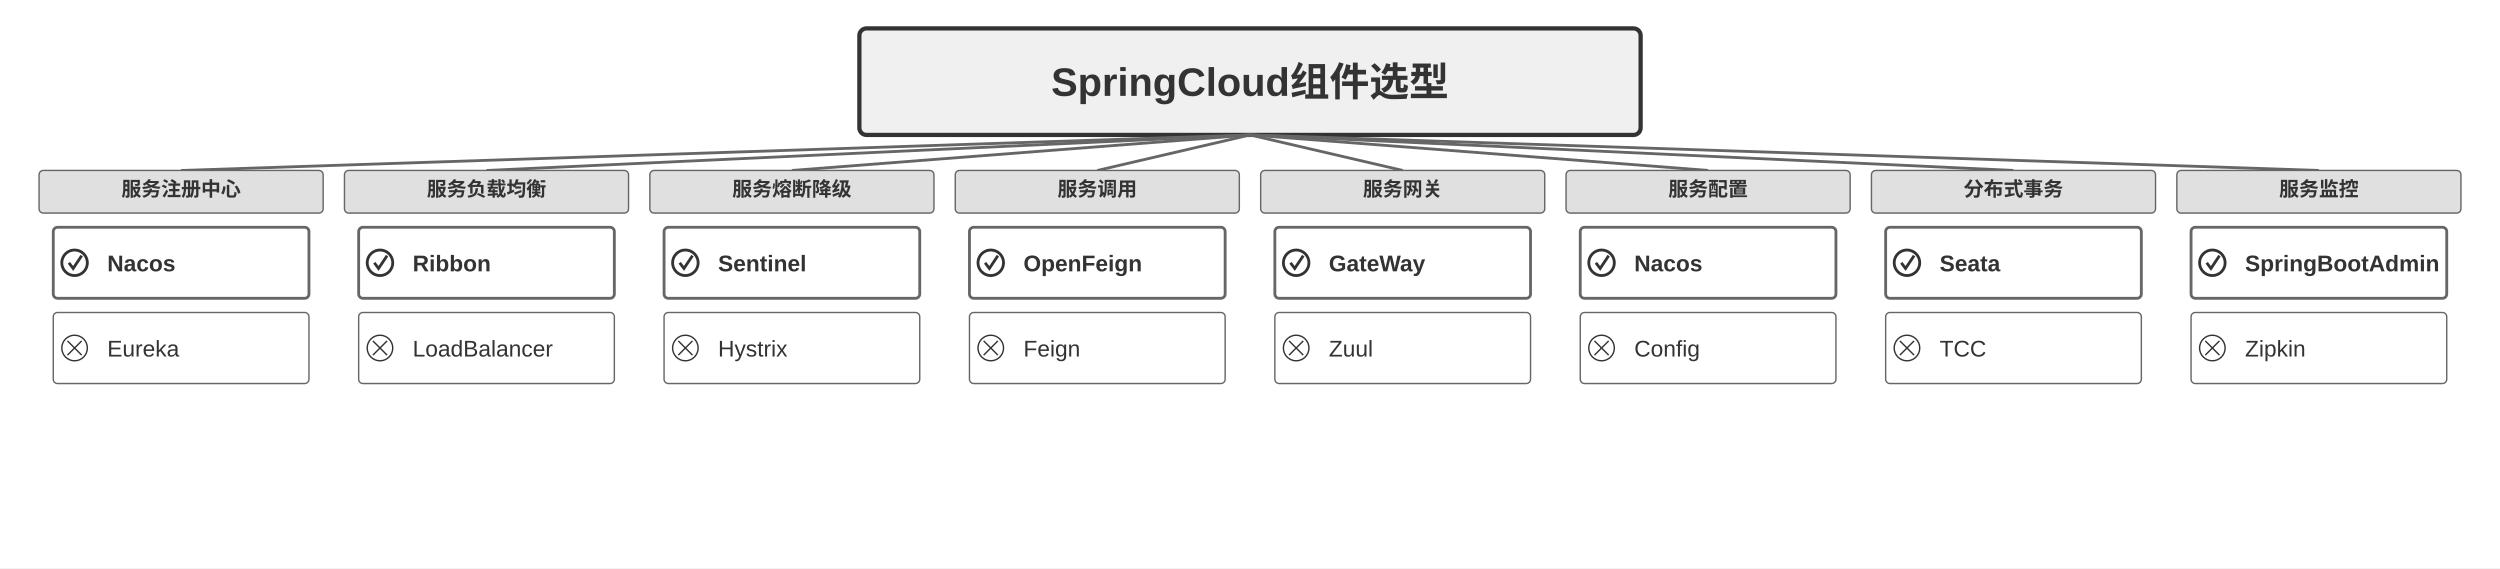
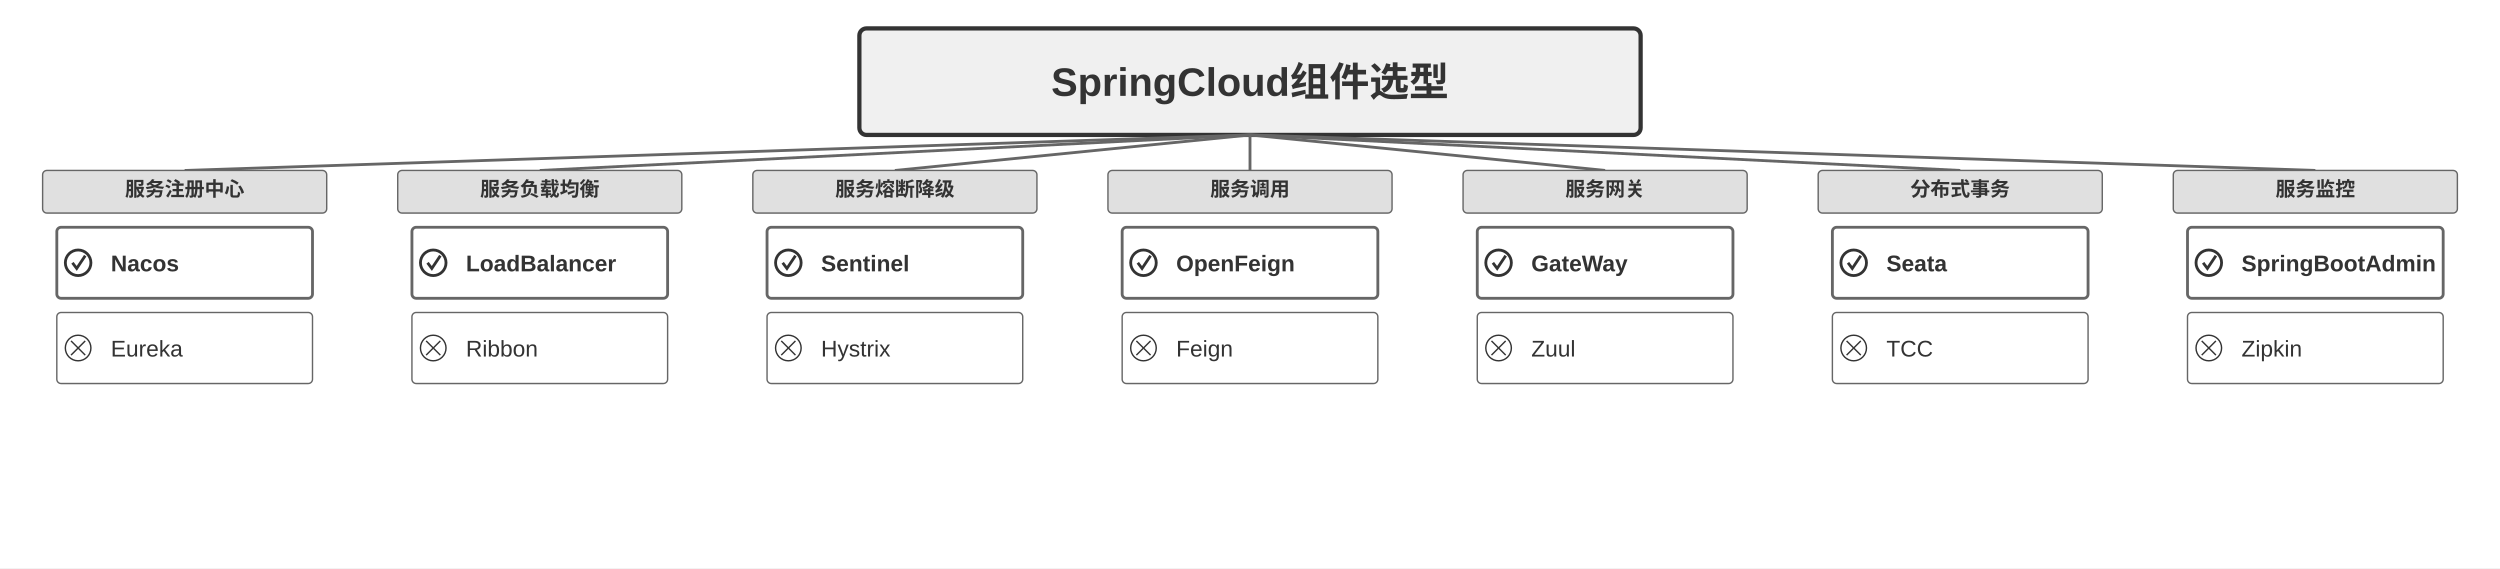
<svg xmlns="http://www.w3.org/2000/svg" width="1760" height="400" viewBox="0 0 1760 400">
  <rect width="1760" height="400" fill="#ffffff" />
  <rect x="605.0" y="20" width="550" height="75" fill="#f0f0f0" stroke="#333" stroke-width="3" rx="5" />
  <text x="880.0" y="67.5" text-anchor="middle" font-family="Microsoft YaHei, SimHei, Arial" font-size="28" font-weight="bold" fill="#333">SpringCloud组件选型</text>
-   <line x1="880.0" y1="95" x2="127.5" y2="120" stroke="#666" stroke-width="2" />
-   <rect x="27.5" y="120" width="200" height="30" fill="#e0e0e0" stroke="#666" stroke-width="1" rx="3" />
-   <text x="127.5" y="138" text-anchor="middle" font-family="Microsoft YaHei, SimHei, Arial" font-size="14" font-weight="bold" fill="#333">服务注册中心</text>
-   <rect x="37.5" y="160" width="180" height="50" fill="#fff" stroke="#666" stroke-width="2" rx="3" />
-   <circle cx="52.5" cy="185" r="9" fill="none" stroke="#333" stroke-width="2" />
-   <path d="M 48.5 185 L 51.5 189 L 57.5 180" stroke="#333" stroke-width="2" fill="none" />
-   <text x="75.5" y="191" font-family="Microsoft YaHei, SimHei, Arial" font-size="16" font-weight="bold" fill="#333">Nacos</text>
-   <rect x="37.5" y="220" width="180" height="50" fill="#fff" stroke="#666" stroke-width="1" rx="3" />
-   <circle cx="52.5" cy="245" r="9" fill="none" stroke="#333" stroke-width="1" />
-   <line x1="47.5" y1="240" x2="57.5" y2="250" stroke="#333" stroke-width="1" />
-   <line x1="47.5" y1="250" x2="57.5" y2="240" stroke="#333" stroke-width="1" />
-   <text x="75.5" y="251" font-family="Microsoft YaHei, SimHei, Arial" font-size="16" font-weight="normal" fill="#333">Eureka</text>
-   <line x1="880.0" y1="95" x2="342.5" y2="120" stroke="#666" stroke-width="2" />
-   <rect x="242.5" y="120" width="200" height="30" fill="#e0e0e0" stroke="#666" stroke-width="1" rx="3" />
-   <text x="342.5" y="138" text-anchor="middle" font-family="Microsoft YaHei, SimHei, Arial" font-size="14" font-weight="bold" fill="#333">服务负载均衡</text>
-   <rect x="252.5" y="160" width="180" height="50" fill="#fff" stroke="#666" stroke-width="2" rx="3" />
-   <circle cx="267.5" cy="185" r="9" fill="none" stroke="#333" stroke-width="2" />
-   <path d="M 263.5 185 L 266.5 189 L 272.5 180" stroke="#333" stroke-width="2" fill="none" />
-   <text x="290.5" y="191" font-family="Microsoft YaHei, SimHei, Arial" font-size="16" font-weight="bold" fill="#333">Ribbon</text>
-   <rect x="252.5" y="220" width="180" height="50" fill="#fff" stroke="#666" stroke-width="1" rx="3" />
-   <circle cx="267.5" cy="245" r="9" fill="none" stroke="#333" stroke-width="1" />
-   <line x1="262.5" y1="240" x2="272.5" y2="250" stroke="#333" stroke-width="1" />
-   <line x1="262.5" y1="250" x2="272.5" y2="240" stroke="#333" stroke-width="1" />
-   <text x="290.5" y="251" font-family="Microsoft YaHei, SimHei, Arial" font-size="16" font-weight="normal" fill="#333">LoadBalancer</text>
-   <line x1="880.0" y1="95" x2="557.5" y2="120" stroke="#666" stroke-width="2" />
-   <rect x="457.5" y="120" width="200" height="30" fill="#e0e0e0" stroke="#666" stroke-width="1" rx="3" />
-   <text x="557.5" y="138" text-anchor="middle" font-family="Microsoft YaHei, SimHei, Arial" font-size="14" font-weight="bold" fill="#333">服务熔断降级</text>
-   <rect x="467.5" y="160" width="180" height="50" fill="#fff" stroke="#666" stroke-width="2" rx="3" />
-   <circle cx="482.5" cy="185" r="9" fill="none" stroke="#333" stroke-width="2" />
-   <path d="M 478.5 185 L 481.5 189 L 487.5 180" stroke="#333" stroke-width="2" fill="none" />
-   <text x="505.5" y="191" font-family="Microsoft YaHei, SimHei, Arial" font-size="16" font-weight="bold" fill="#333">Sentinel</text>
-   <rect x="467.5" y="220" width="180" height="50" fill="#fff" stroke="#666" stroke-width="1" rx="3" />
-   <circle cx="482.5" cy="245" r="9" fill="none" stroke="#333" stroke-width="1" />
-   <line x1="477.5" y1="240" x2="487.5" y2="250" stroke="#333" stroke-width="1" />
-   <line x1="477.5" y1="250" x2="487.5" y2="240" stroke="#333" stroke-width="1" />
-   <text x="505.5" y="251" font-family="Microsoft YaHei, SimHei, Arial" font-size="16" font-weight="normal" fill="#333">Hystrix</text>
-   <line x1="880.0" y1="95" x2="772.5" y2="120" stroke="#666" stroke-width="2" />
-   <rect x="672.5" y="120" width="200" height="30" fill="#e0e0e0" stroke="#666" stroke-width="1" rx="3" />
-   <text x="772.5" y="138" text-anchor="middle" font-family="Microsoft YaHei, SimHei, Arial" font-size="14" font-weight="bold" fill="#333">服务调用</text>
-   <rect x="682.5" y="160" width="180" height="50" fill="#fff" stroke="#666" stroke-width="2" rx="3" />
-   <circle cx="697.5" cy="185" r="9" fill="none" stroke="#333" stroke-width="2" />
-   <path d="M 693.5 185 L 696.5 189 L 702.5 180" stroke="#333" stroke-width="2" fill="none" />
-   <text x="720.5" y="191" font-family="Microsoft YaHei, SimHei, Arial" font-size="16" font-weight="bold" fill="#333">OpenFeign</text>
-   <rect x="682.5" y="220" width="180" height="50" fill="#fff" stroke="#666" stroke-width="1" rx="3" />
-   <circle cx="697.5" cy="245" r="9" fill="none" stroke="#333" stroke-width="1" />
-   <line x1="692.5" y1="240" x2="702.5" y2="250" stroke="#333" stroke-width="1" />
-   <line x1="692.5" y1="250" x2="702.5" y2="240" stroke="#333" stroke-width="1" />
-   <text x="720.5" y="251" font-family="Microsoft YaHei, SimHei, Arial" font-size="16" font-weight="normal" fill="#333">Feign</text>
-   <line x1="880.0" y1="95" x2="987.5" y2="120" stroke="#666" stroke-width="2" />
-   <rect x="887.5" y="120" width="200" height="30" fill="#e0e0e0" stroke="#666" stroke-width="1" rx="3" />
-   <text x="987.5" y="138" text-anchor="middle" font-family="Microsoft YaHei, SimHei, Arial" font-size="14" font-weight="bold" fill="#333">服务网关</text>
-   <rect x="897.5" y="160" width="180" height="50" fill="#fff" stroke="#666" stroke-width="2" rx="3" />
-   <circle cx="912.5" cy="185" r="9" fill="none" stroke="#333" stroke-width="2" />
-   <path d="M 908.5 185 L 911.5 189 L 917.5 180" stroke="#333" stroke-width="2" fill="none" />
-   <text x="935.5" y="191" font-family="Microsoft YaHei, SimHei, Arial" font-size="16" font-weight="bold" fill="#333">GateWay</text>
-   <rect x="897.5" y="220" width="180" height="50" fill="#fff" stroke="#666" stroke-width="1" rx="3" />
-   <circle cx="912.5" cy="245" r="9" fill="none" stroke="#333" stroke-width="1" />
-   <line x1="907.5" y1="240" x2="917.5" y2="250" stroke="#333" stroke-width="1" />
-   <line x1="907.5" y1="250" x2="917.5" y2="240" stroke="#333" stroke-width="1" />
-   <text x="935.5" y="251" font-family="Microsoft YaHei, SimHei, Arial" font-size="16" font-weight="normal" fill="#333">Zuul</text>
-   <line x1="880.0" y1="95" x2="1202.5" y2="120" stroke="#666" stroke-width="2" />
-   <rect x="1102.5" y="120" width="200" height="30" fill="#e0e0e0" stroke="#666" stroke-width="1" rx="3" />
-   <text x="1202.5" y="138" text-anchor="middle" font-family="Microsoft YaHei, SimHei, Arial" font-size="14" font-weight="bold" fill="#333">服务配置</text>
-   <rect x="1112.5" y="160" width="180" height="50" fill="#fff" stroke="#666" stroke-width="2" rx="3" />
-   <circle cx="1127.5" cy="185" r="9" fill="none" stroke="#333" stroke-width="2" />
-   <path d="M 1123.5 185 L 1126.5 189 L 1132.5 180" stroke="#333" stroke-width="2" fill="none" />
-   <text x="1150.5" y="191" font-family="Microsoft YaHei, SimHei, Arial" font-size="16" font-weight="bold" fill="#333">Nacos</text>
-   <rect x="1112.5" y="220" width="180" height="50" fill="#fff" stroke="#666" stroke-width="1" rx="3" />
-   <circle cx="1127.5" cy="245" r="9" fill="none" stroke="#333" stroke-width="1" />
-   <line x1="1122.5" y1="240" x2="1132.5" y2="250" stroke="#333" stroke-width="1" />
-   <line x1="1122.5" y1="250" x2="1132.5" y2="240" stroke="#333" stroke-width="1" />
-   <text x="1150.5" y="251" font-family="Microsoft YaHei, SimHei, Arial" font-size="16" font-weight="normal" fill="#333">Config</text>
-   <line x1="880.0" y1="95" x2="1417.5" y2="120" stroke="#666" stroke-width="2" />
-   <rect x="1317.5" y="120" width="200" height="30" fill="#e0e0e0" stroke="#666" stroke-width="1" rx="3" />
-   <text x="1417.5" y="138" text-anchor="middle" font-family="Microsoft YaHei, SimHei, Arial" font-size="14" font-weight="bold" fill="#333">分布式事务</text>
-   <rect x="1327.5" y="160" width="180" height="50" fill="#fff" stroke="#666" stroke-width="2" rx="3" />
-   <circle cx="1342.5" cy="185" r="9" fill="none" stroke="#333" stroke-width="2" />
-   <path d="M 1338.5 185 L 1341.5 189 L 1347.5 180" stroke="#333" stroke-width="2" fill="none" />
-   <text x="1365.5" y="191" font-family="Microsoft YaHei, SimHei, Arial" font-size="16" font-weight="bold" fill="#333">Seata</text>
-   <rect x="1327.5" y="220" width="180" height="50" fill="#fff" stroke="#666" stroke-width="1" rx="3" />
-   <circle cx="1342.5" cy="245" r="9" fill="none" stroke="#333" stroke-width="1" />
-   <line x1="1337.5" y1="240" x2="1347.5" y2="250" stroke="#333" stroke-width="1" />
-   <line x1="1337.5" y1="250" x2="1347.5" y2="240" stroke="#333" stroke-width="1" />
-   <text x="1365.5" y="251" font-family="Microsoft YaHei, SimHei, Arial" font-size="16" font-weight="normal" fill="#333">TCC</text>
-   <line x1="880.0" y1="95" x2="1632.5" y2="120" stroke="#666" stroke-width="2" />
-   <rect x="1532.5" y="120" width="200" height="30" fill="#e0e0e0" stroke="#666" stroke-width="1" rx="3" />
-   <text x="1632.5" y="138" text-anchor="middle" font-family="Microsoft YaHei, SimHei, Arial" font-size="14" font-weight="bold" fill="#333">服务监控</text>
-   <rect x="1542.5" y="160" width="180" height="50" fill="#fff" stroke="#666" stroke-width="2" rx="3" />
-   <circle cx="1557.5" cy="185" r="9" fill="none" stroke="#333" stroke-width="2" />
-   <path d="M 1553.5 185 L 1556.5 189 L 1562.5 180" stroke="#333" stroke-width="2" fill="none" />
-   <text x="1580.5" y="191" font-family="Microsoft YaHei, SimHei, Arial" font-size="16" font-weight="bold" fill="#333">SpringBootAdmin</text>
-   <rect x="1542.5" y="220" width="180" height="50" fill="#fff" stroke="#666" stroke-width="1" rx="3" />
-   <circle cx="1557.5" cy="245" r="9" fill="none" stroke="#333" stroke-width="1" />
-   <line x1="1552.5" y1="240" x2="1562.5" y2="250" stroke="#333" stroke-width="1" />
-   <line x1="1552.5" y1="250" x2="1562.5" y2="240" stroke="#333" stroke-width="1" />
-   <text x="1580.5" y="251" font-family="Microsoft YaHei, SimHei, Arial" font-size="16" font-weight="normal" fill="#333">Zipkin</text>
+   <line x1="880.0" y1="95" x2="130.0" y2="120" stroke="#666" stroke-width="2" />
+   <rect x="30.0" y="120" width="200" height="30" fill="#e0e0e0" stroke="#666" stroke-width="1" rx="3" />
+   <text x="130.0" y="138" text-anchor="middle" font-family="Microsoft YaHei, SimHei, Arial" font-size="14" font-weight="bold" fill="#333">服务注册中心</text>
+   <rect x="40.0" y="160" width="180" height="50" fill="#fff" stroke="#666" stroke-width="2" rx="3" />
+   <circle cx="55.0" cy="185" r="9" fill="none" stroke="#333" stroke-width="2" />
+   <path d="M 51.0 185 L 54.0 189 L 60.0 180" stroke="#333" stroke-width="2" fill="none" />
+   <text x="78.0" y="191" font-family="Microsoft YaHei, SimHei, Arial" font-size="16" font-weight="bold" fill="#333">Nacos</text>
+   <rect x="40.0" y="220" width="180" height="50" fill="#fff" stroke="#666" stroke-width="1" rx="3" />
+   <circle cx="55.0" cy="245" r="9" fill="none" stroke="#333" stroke-width="1" />
+   <line x1="50.0" y1="240" x2="60.0" y2="250" stroke="#333" stroke-width="1" />
+   <line x1="50.0" y1="250" x2="60.0" y2="240" stroke="#333" stroke-width="1" />
+   <text x="78.0" y="251" font-family="Microsoft YaHei, SimHei, Arial" font-size="16" font-weight="normal" fill="#333">Eureka</text>
+   <line x1="880.0" y1="95" x2="380.0" y2="120" stroke="#666" stroke-width="2" />
+   <rect x="280.0" y="120" width="200" height="30" fill="#e0e0e0" stroke="#666" stroke-width="1" rx="3" />
+   <text x="380.0" y="138" text-anchor="middle" font-family="Microsoft YaHei, SimHei, Arial" font-size="14" font-weight="bold" fill="#333">服务负载均衡</text>
+   <rect x="290.0" y="160" width="180" height="50" fill="#fff" stroke="#666" stroke-width="2" rx="3" />
+   <circle cx="305.0" cy="185" r="9" fill="none" stroke="#333" stroke-width="2" />
+   <path d="M 301.0 185 L 304.0 189 L 310.0 180" stroke="#333" stroke-width="2" fill="none" />
+   <text x="328.0" y="191" font-family="Microsoft YaHei, SimHei, Arial" font-size="16" font-weight="bold" fill="#333">LoadBalancer</text>
+   <rect x="290.0" y="220" width="180" height="50" fill="#fff" stroke="#666" stroke-width="1" rx="3" />
+   <circle cx="305.0" cy="245" r="9" fill="none" stroke="#333" stroke-width="1" />
+   <line x1="300.0" y1="240" x2="310.0" y2="250" stroke="#333" stroke-width="1" />
+   <line x1="300.0" y1="250" x2="310.0" y2="240" stroke="#333" stroke-width="1" />
+   <text x="328.0" y="251" font-family="Microsoft YaHei, SimHei, Arial" font-size="16" font-weight="normal" fill="#333">Ribbon</text>
+   <line x1="880.0" y1="95" x2="630.0" y2="120" stroke="#666" stroke-width="2" />
+   <rect x="530.0" y="120" width="200" height="30" fill="#e0e0e0" stroke="#666" stroke-width="1" rx="3" />
+   <text x="630.0" y="138" text-anchor="middle" font-family="Microsoft YaHei, SimHei, Arial" font-size="14" font-weight="bold" fill="#333">服务熔断降级</text>
+   <rect x="540.0" y="160" width="180" height="50" fill="#fff" stroke="#666" stroke-width="2" rx="3" />
+   <circle cx="555.0" cy="185" r="9" fill="none" stroke="#333" stroke-width="2" />
+   <path d="M 551.0 185 L 554.0 189 L 560.0 180" stroke="#333" stroke-width="2" fill="none" />
+   <text x="578.0" y="191" font-family="Microsoft YaHei, SimHei, Arial" font-size="16" font-weight="bold" fill="#333">Sentinel</text>
+   <rect x="540.0" y="220" width="180" height="50" fill="#fff" stroke="#666" stroke-width="1" rx="3" />
+   <circle cx="555.0" cy="245" r="9" fill="none" stroke="#333" stroke-width="1" />
+   <line x1="550.0" y1="240" x2="560.0" y2="250" stroke="#333" stroke-width="1" />
+   <line x1="550.0" y1="250" x2="560.0" y2="240" stroke="#333" stroke-width="1" />
+   <text x="578.0" y="251" font-family="Microsoft YaHei, SimHei, Arial" font-size="16" font-weight="normal" fill="#333">Hystrix</text>
+   <line x1="880.0" y1="95" x2="880.0" y2="120" stroke="#666" stroke-width="2" />
+   <rect x="780.0" y="120" width="200" height="30" fill="#e0e0e0" stroke="#666" stroke-width="1" rx="3" />
+   <text x="880.0" y="138" text-anchor="middle" font-family="Microsoft YaHei, SimHei, Arial" font-size="14" font-weight="bold" fill="#333">服务调用</text>
+   <rect x="790.0" y="160" width="180" height="50" fill="#fff" stroke="#666" stroke-width="2" rx="3" />
+   <circle cx="805.0" cy="185" r="9" fill="none" stroke="#333" stroke-width="2" />
+   <path d="M 801.0 185 L 804.0 189 L 810.0 180" stroke="#333" stroke-width="2" fill="none" />
+   <text x="828.0" y="191" font-family="Microsoft YaHei, SimHei, Arial" font-size="16" font-weight="bold" fill="#333">OpenFeign</text>
+   <rect x="790.0" y="220" width="180" height="50" fill="#fff" stroke="#666" stroke-width="1" rx="3" />
+   <circle cx="805.0" cy="245" r="9" fill="none" stroke="#333" stroke-width="1" />
+   <line x1="800.0" y1="240" x2="810.0" y2="250" stroke="#333" stroke-width="1" />
+   <line x1="800.0" y1="250" x2="810.0" y2="240" stroke="#333" stroke-width="1" />
+   <text x="828.0" y="251" font-family="Microsoft YaHei, SimHei, Arial" font-size="16" font-weight="normal" fill="#333">Feign</text>
+   <line x1="880.0" y1="95" x2="1130.0" y2="120" stroke="#666" stroke-width="2" />
+   <rect x="1030.0" y="120" width="200" height="30" fill="#e0e0e0" stroke="#666" stroke-width="1" rx="3" />
+   <text x="1130.0" y="138" text-anchor="middle" font-family="Microsoft YaHei, SimHei, Arial" font-size="14" font-weight="bold" fill="#333">服务网关</text>
+   <rect x="1040.0" y="160" width="180" height="50" fill="#fff" stroke="#666" stroke-width="2" rx="3" />
+   <circle cx="1055.0" cy="185" r="9" fill="none" stroke="#333" stroke-width="2" />
+   <path d="M 1051.0 185 L 1054.0 189 L 1060.0 180" stroke="#333" stroke-width="2" fill="none" />
+   <text x="1078.0" y="191" font-family="Microsoft YaHei, SimHei, Arial" font-size="16" font-weight="bold" fill="#333">GateWay</text>
+   <rect x="1040.0" y="220" width="180" height="50" fill="#fff" stroke="#666" stroke-width="1" rx="3" />
+   <circle cx="1055.0" cy="245" r="9" fill="none" stroke="#333" stroke-width="1" />
+   <line x1="1050.0" y1="240" x2="1060.0" y2="250" stroke="#333" stroke-width="1" />
+   <line x1="1050.0" y1="250" x2="1060.0" y2="240" stroke="#333" stroke-width="1" />
+   <text x="1078.0" y="251" font-family="Microsoft YaHei, SimHei, Arial" font-size="16" font-weight="normal" fill="#333">Zuul</text>
+   <line x1="880.0" y1="95" x2="1380.0" y2="120" stroke="#666" stroke-width="2" />
+   <rect x="1280.0" y="120" width="200" height="30" fill="#e0e0e0" stroke="#666" stroke-width="1" rx="3" />
+   <text x="1380.0" y="138" text-anchor="middle" font-family="Microsoft YaHei, SimHei, Arial" font-size="14" font-weight="bold" fill="#333">分布式事务</text>
+   <rect x="1290.0" y="160" width="180" height="50" fill="#fff" stroke="#666" stroke-width="2" rx="3" />
+   <circle cx="1305.0" cy="185" r="9" fill="none" stroke="#333" stroke-width="2" />
+   <path d="M 1301.0 185 L 1304.0 189 L 1310.0 180" stroke="#333" stroke-width="2" fill="none" />
+   <text x="1328.0" y="191" font-family="Microsoft YaHei, SimHei, Arial" font-size="16" font-weight="bold" fill="#333">Seata</text>
+   <rect x="1290.0" y="220" width="180" height="50" fill="#fff" stroke="#666" stroke-width="1" rx="3" />
+   <circle cx="1305.0" cy="245" r="9" fill="none" stroke="#333" stroke-width="1" />
+   <line x1="1300.0" y1="240" x2="1310.0" y2="250" stroke="#333" stroke-width="1" />
+   <line x1="1300.0" y1="250" x2="1310.0" y2="240" stroke="#333" stroke-width="1" />
+   <text x="1328.0" y="251" font-family="Microsoft YaHei, SimHei, Arial" font-size="16" font-weight="normal" fill="#333">TCC</text>
+   <line x1="880.0" y1="95" x2="1630.0" y2="120" stroke="#666" stroke-width="2" />
+   <rect x="1530.0" y="120" width="200" height="30" fill="#e0e0e0" stroke="#666" stroke-width="1" rx="3" />
+   <text x="1630.0" y="138" text-anchor="middle" font-family="Microsoft YaHei, SimHei, Arial" font-size="14" font-weight="bold" fill="#333">服务监控</text>
+   <rect x="1540.0" y="160" width="180" height="50" fill="#fff" stroke="#666" stroke-width="2" rx="3" />
+   <circle cx="1555.0" cy="185" r="9" fill="none" stroke="#333" stroke-width="2" />
+   <path d="M 1551.0 185 L 1554.0 189 L 1560.0 180" stroke="#333" stroke-width="2" fill="none" />
+   <text x="1578.0" y="191" font-family="Microsoft YaHei, SimHei, Arial" font-size="16" font-weight="bold" fill="#333">SpringBootAdmin</text>
+   <rect x="1540.0" y="220" width="180" height="50" fill="#fff" stroke="#666" stroke-width="1" rx="3" />
+   <circle cx="1555.0" cy="245" r="9" fill="none" stroke="#333" stroke-width="1" />
+   <line x1="1550.0" y1="240" x2="1560.0" y2="250" stroke="#333" stroke-width="1" />
+   <line x1="1550.0" y1="250" x2="1560.0" y2="240" stroke="#333" stroke-width="1" />
+   <text x="1578.0" y="251" font-family="Microsoft YaHei, SimHei, Arial" font-size="16" font-weight="normal" fill="#333">Zipkin</text>
</svg>
